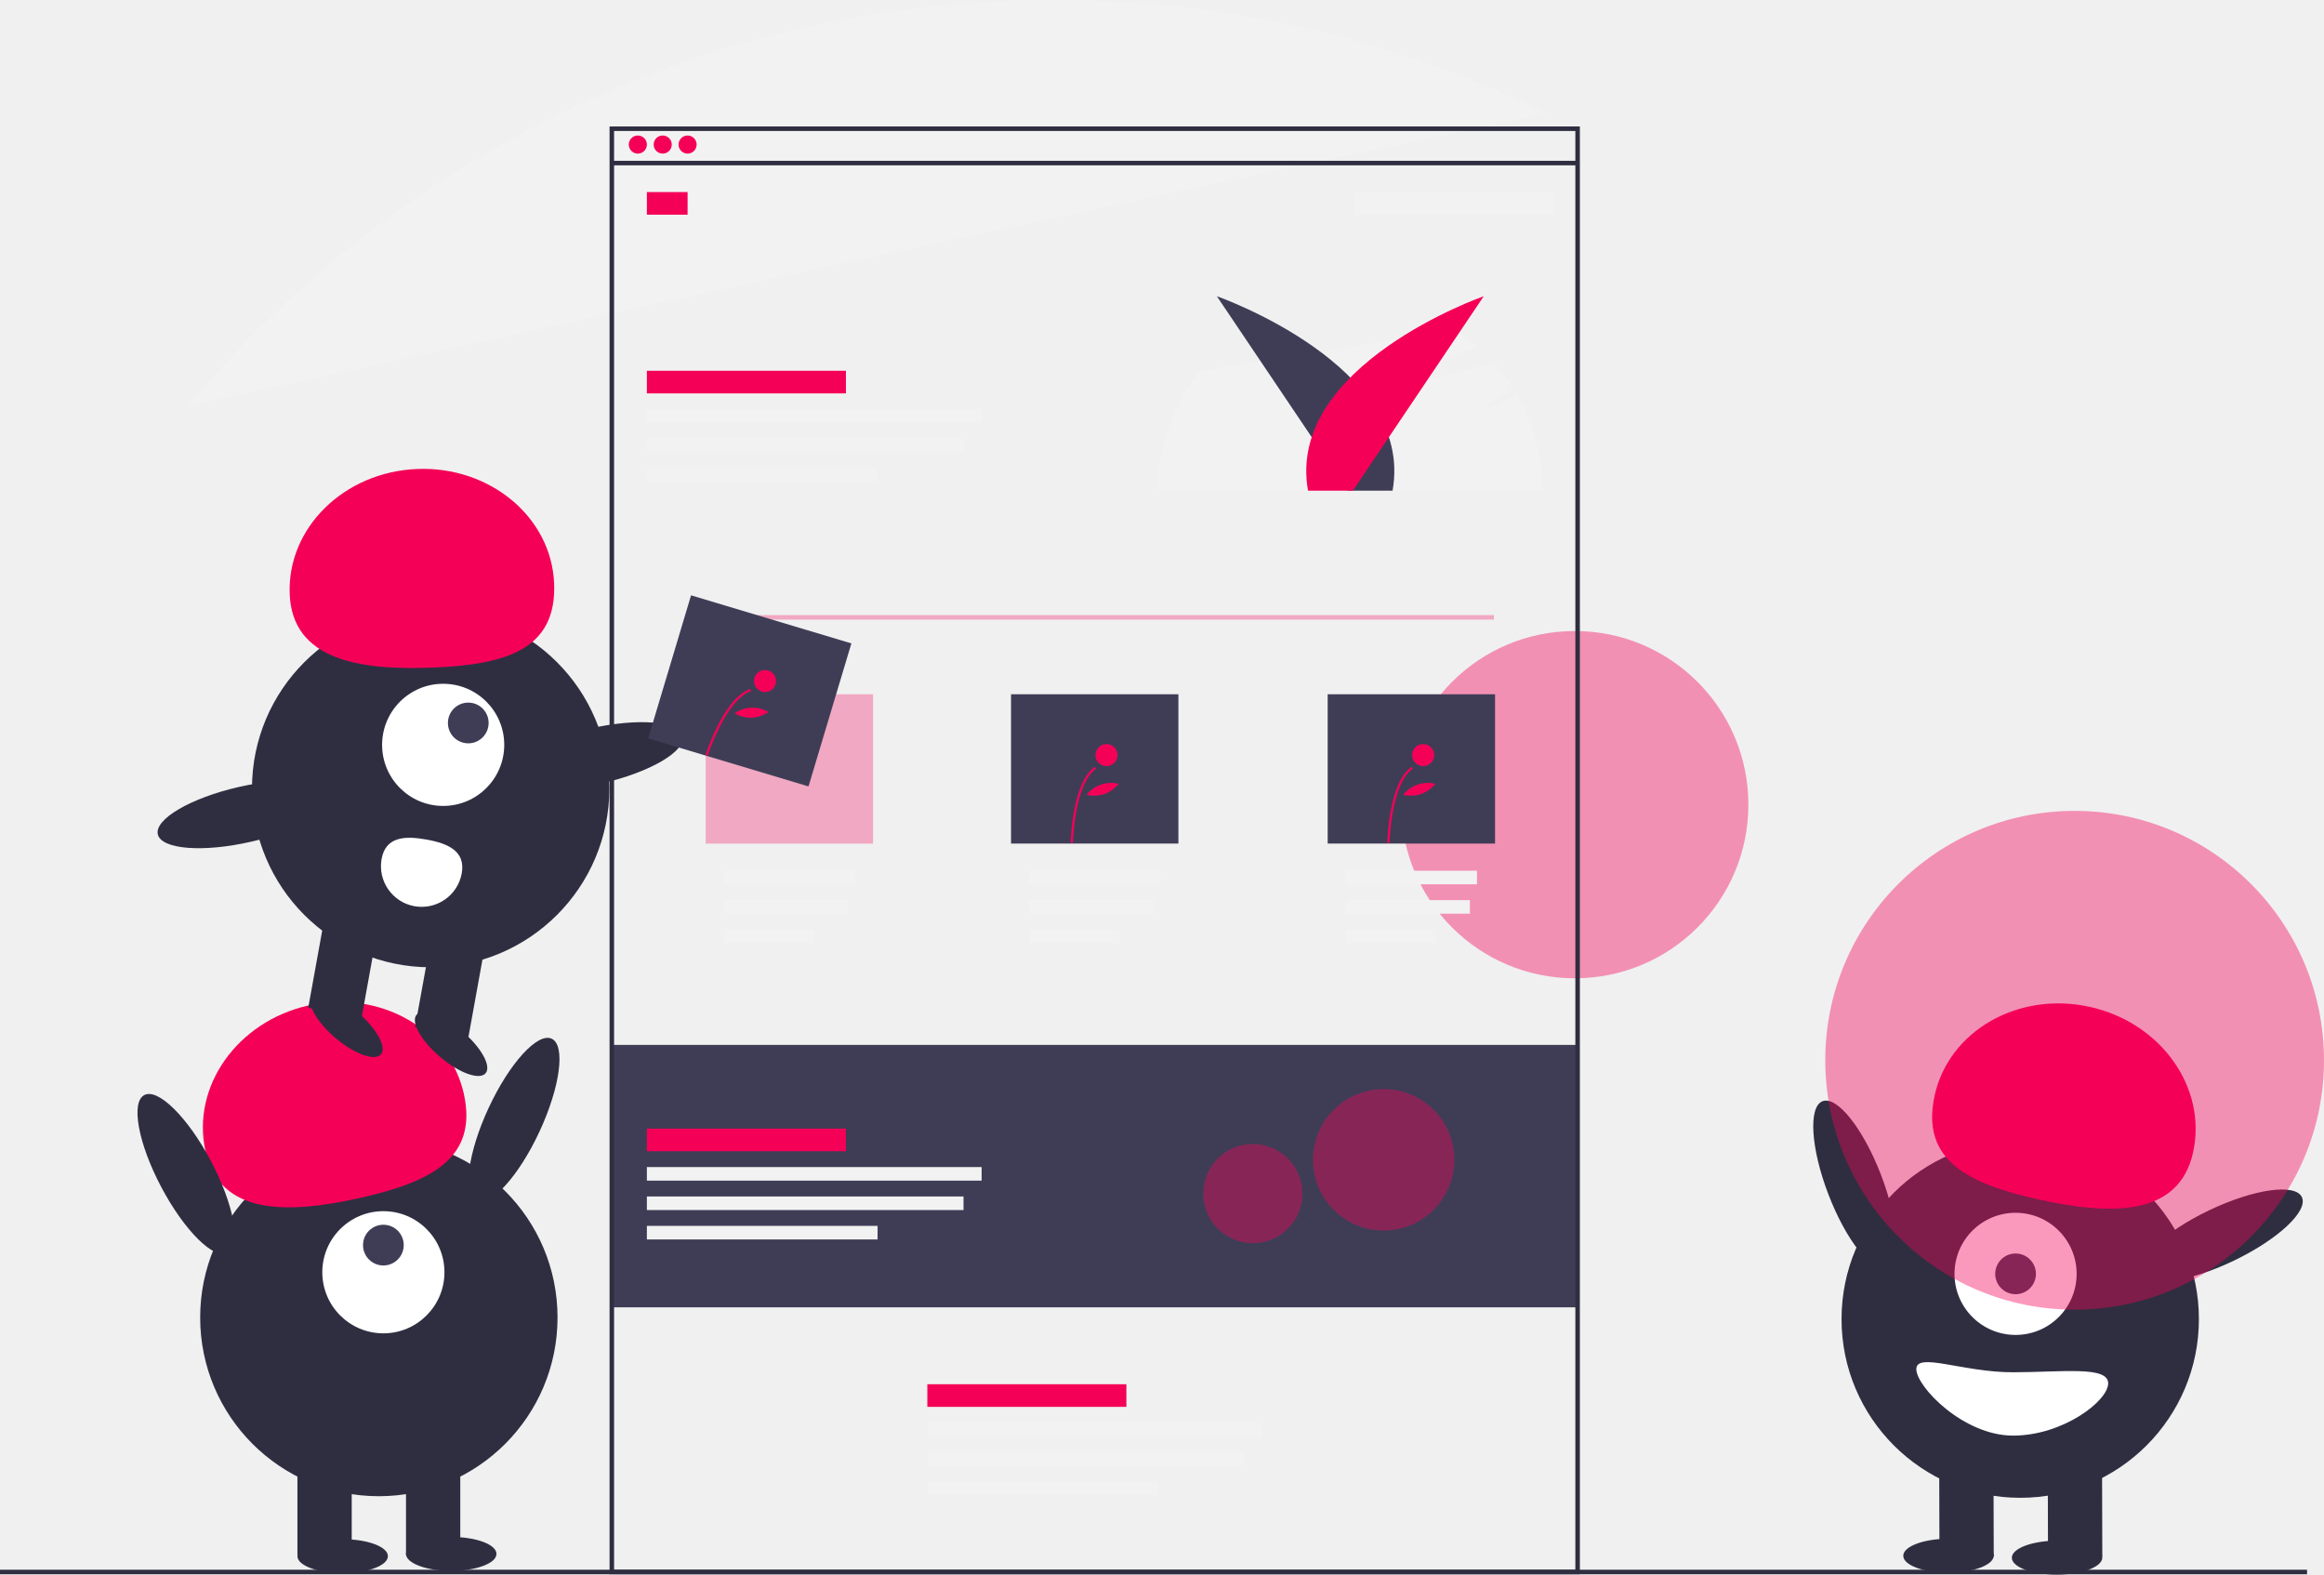
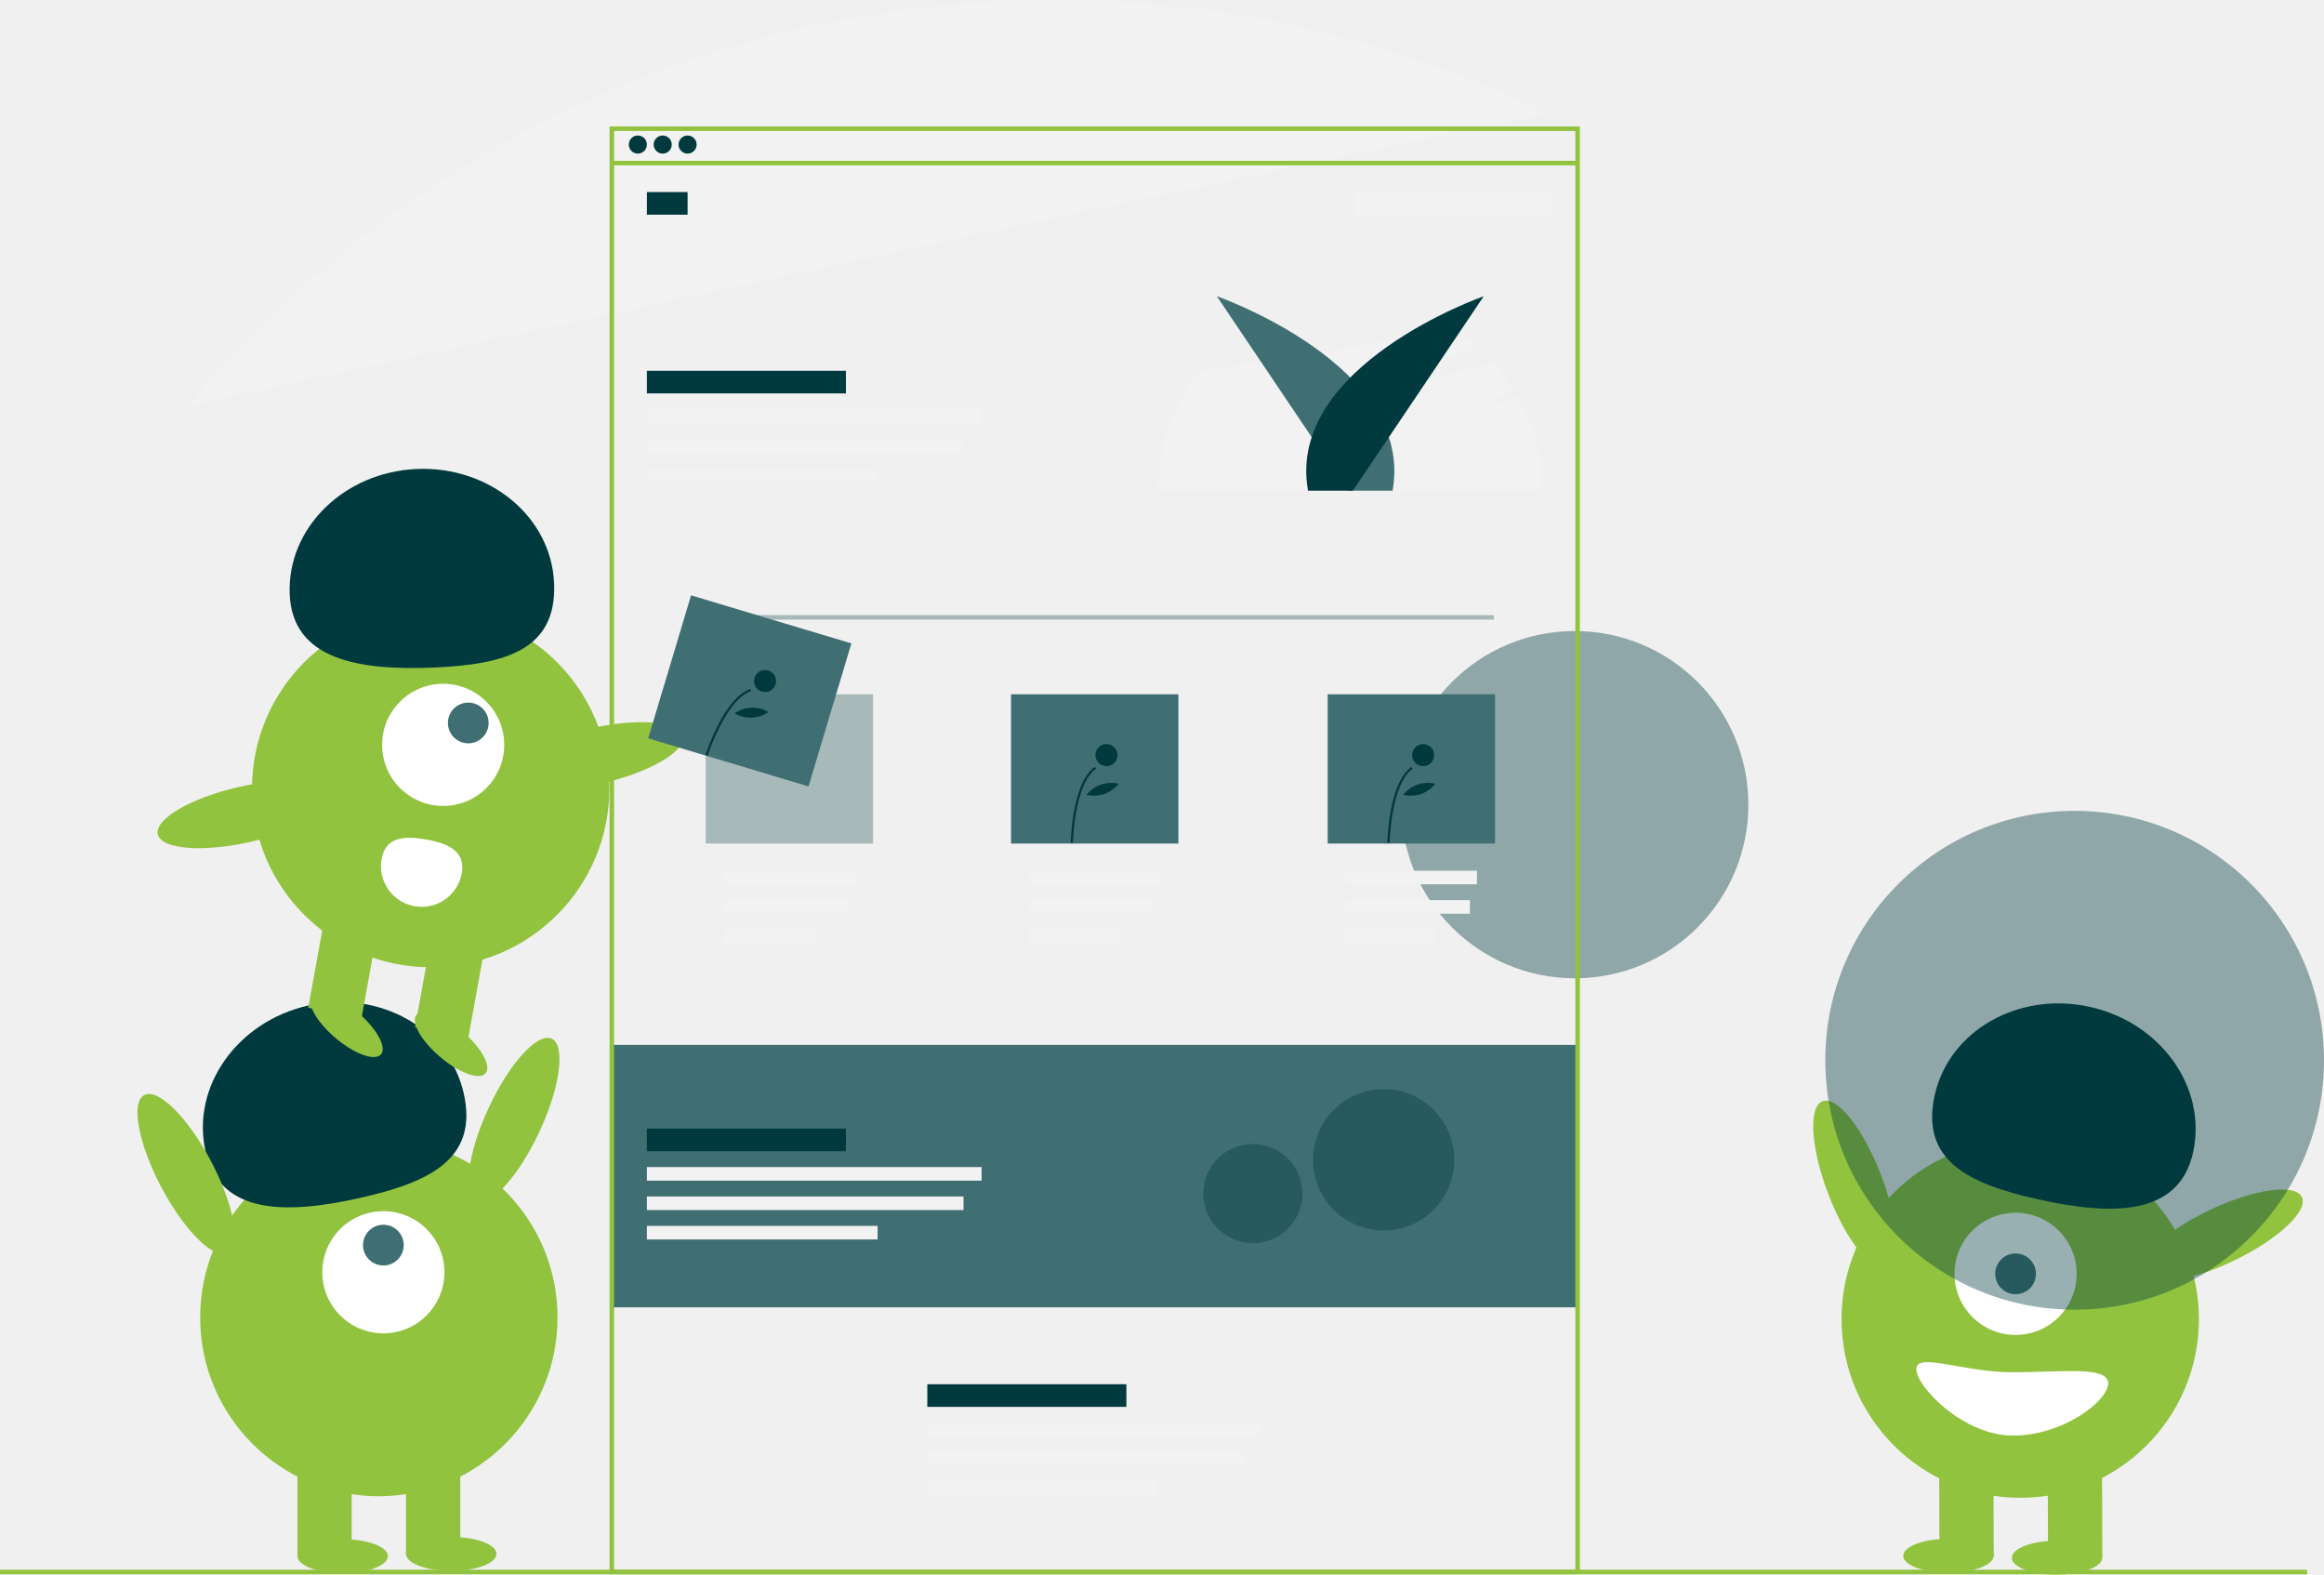
<svg xmlns="http://www.w3.org/2000/svg" data-name="Layer 1" width="1027.496" height="696.059" viewBox="0 0 1027.496 696.059">
-   <circle cx="696.248" cy="355.702" r="76.752" fill="#f50057" opacity="0.4" />
-   <rect x="270" y="461.902" width="428" height="116" fill="#3f3d56" />
+   <circle cx="696.248" cy="355.702" r="76.752" fill="#00393e" opacity="0.4" />
+   <rect x="270" y="461.902" width="428" height="116" fill="#406f73" />
  <path d="M756.839,276.477l-17.09,8.088,15.125-11.31a85.352,85.352,0,0,0-8.258-10.867L672.499,280.81l66.948-25.538a85.339,85.339,0,0,0-9.722-7.41L616.789,266.052a84.639,84.639,0,0,0-18.537,52.82h170A84.594,84.594,0,0,0,756.839,276.477Z" transform="translate(-86.2521 -101.9706)" fill="#f2f2f2" />
  <path d="M770.375,152.166A495.972,495.972,0,0,0,552.252,101.971c-153.83,0-291.361,69.753-382.71,179.349C325.968,247.045,598.319,187.714,770.375,152.166Z" transform="translate(-86.2521 -101.9706)" fill="#f2f2f2" />
-   <rect y="693.902" width="1020" height="2" fill="#2f2e41" />
-   <path d="M682.116,318.873,624.252,232.922s87.631,30.593,77.686,85.951Z" transform="translate(-86.2521 -101.9706)" fill="#3f3d56" />
-   <path d="M684.388,318.873l57.864-85.951s-87.631,30.593-77.686,85.951Z" transform="translate(-86.2521 -101.9706)" fill="#f50057" />
-   <path d="M784.752,797.873h-429v-640h429Zm-427-2h425v-636h-425Z" transform="translate(-86.2521 -101.9706)" fill="#2f2e41" />
-   <rect x="271" y="71.083" width="427" height="2" fill="#2f2e41" />
-   <circle cx="282" cy="63.902" r="4" fill="#f50057" />
-   <circle cx="293" cy="63.902" r="4" fill="#f50057" />
-   <circle cx="304" cy="63.902" r="4" fill="#f50057" />
-   <rect x="286" y="84.902" width="18" height="10" fill="#f50057" />
-   <rect x="286" y="163.902" width="88" height="10" fill="#f50057" />
+   <rect y="693.902" width="1020" height="2" fill="#91c33e" />
+   <path d="M682.116,318.873,624.252,232.922s87.631,30.593,77.686,85.951Z" transform="translate(-86.2521 -101.9706)" fill="#406f73" />
+   <path d="M684.388,318.873l57.864-85.951s-87.631,30.593-77.686,85.951Z" transform="translate(-86.2521 -101.9706)" fill="#00393e" />
+   <path d="M784.752,797.873h-429v-640h429Zm-427-2h425v-636h-425Z" transform="translate(-86.2521 -101.9706)" fill="#91c33e" />
+   <rect x="271" y="71.083" width="427" height="2" fill="#91c33e" />
+   <circle cx="282" cy="63.902" r="4" fill="#00393e" />
+   <circle cx="293" cy="63.902" r="4" fill="#00393e" />
+   <circle cx="304" cy="63.902" r="4" fill="#00393e" />
+   <rect x="286" y="84.902" width="18" height="10" fill="#00393e" />
+   <rect x="286" y="163.902" width="88" height="10" fill="#00393e" />
  <rect x="685.252" y="186.873" width="88" height="10" transform="translate(1372.252 281.7745) rotate(-180)" fill="#f2f2f2" />
  <rect x="286" y="180.902" width="148" height="6" fill="#f2f2f2" />
  <rect x="286" y="193.902" width="140" height="6" fill="#f2f2f2" />
  <rect x="286" y="206.902" width="102" height="6" fill="#f2f2f2" />
  <rect x="320" y="384.902" width="58" height="6" fill="#f2f2f2" />
  <rect x="320" y="397.902" width="54.865" height="6" fill="#f2f2f2" />
  <rect x="320" y="410.902" width="39.973" height="6" fill="#f2f2f2" />
  <rect x="455" y="384.902" width="58" height="6" fill="#f2f2f2" />
  <rect x="455" y="397.902" width="54.865" height="6" fill="#f2f2f2" />
  <rect x="455" y="410.902" width="39.973" height="6" fill="#f2f2f2" />
  <rect x="595" y="384.902" width="58" height="6" fill="#f2f2f2" />
  <rect x="595" y="397.902" width="54.865" height="6" fill="#f2f2f2" />
  <rect x="595" y="410.902" width="39.973" height="6" fill="#f2f2f2" />
-   <rect x="410" y="611.902" width="88" height="10" fill="#f50057" />
+   <rect x="410" y="611.902" width="88" height="10" fill="#00393e" />
  <rect x="410" y="628.902" width="148" height="6" fill="#f2f2f2" />
  <rect x="410" y="641.902" width="140" height="6" fill="#f2f2f2" />
  <rect x="410" y="654.902" width="102" height="6" fill="#f2f2f2" />
-   <rect x="312.5" y="271.902" width="348" height="2" fill="#f50057" opacity="0.3" />
-   <rect x="312" y="306.902" width="74" height="66" fill="#f50057" opacity="0.3" />
-   <rect x="447" y="306.902" width="74" height="66" fill="#3f3d56" />
-   <rect x="587" y="306.902" width="74" height="66" fill="#3f3d56" />
-   <path d="M560.611,474.595l-.976-.019c.021-1.081.631-26.561,10.662-33.604l.561.799C561.231,448.53,560.615,474.335,560.611,474.595Z" transform="translate(-86.2521 -101.9706)" fill="#f50057" />
-   <circle cx="489.206" cy="333.798" r="4.881" fill="#f50057" />
-   <path d="M574.471,453.004a15.198,15.198,0,0,1-7.841.339,13.85,13.85,0,0,1,14.24-4.884A15.198,15.198,0,0,1,574.471,453.004Z" transform="translate(-86.2521 -101.9706)" fill="#f50057" />
-   <path d="M700.611,474.595l-.976-.019c.021-1.081.631-26.561,10.662-33.604l.561.799C701.231,448.53,700.615,474.335,700.611,474.595Z" transform="translate(-86.2521 -101.9706)" fill="#f50057" />
-   <circle cx="629.206" cy="333.798" r="4.881" fill="#f50057" />
-   <path d="M714.471,453.004a15.198,15.198,0,0,1-7.841.339,13.85,13.85,0,0,1,14.24-4.884A15.198,15.198,0,0,1,714.471,453.004Z" transform="translate(-86.2521 -101.9706)" fill="#f50057" />
-   <rect x="286" y="498.902" width="88" height="10" fill="#f50057" />
+   <rect x="312.5" y="271.902" width="348" height="2" fill="#00393e" opacity="0.3" />
+   <rect x="312" y="306.902" width="74" height="66" fill="#00393e" opacity="0.3" />
+   <rect x="447" y="306.902" width="74" height="66" fill="#406f73" />
+   <rect x="587" y="306.902" width="74" height="66" fill="#406f73" />
+   <path d="M560.611,474.595l-.976-.019c.021-1.081.631-26.561,10.662-33.604l.561.799C561.231,448.53,560.615,474.335,560.611,474.595Z" transform="translate(-86.2521 -101.9706)" fill="#00393e" />
+   <circle cx="489.206" cy="333.798" r="4.881" fill="#00393e" />
+   <path d="M574.471,453.004a15.198,15.198,0,0,1-7.841.339,13.85,13.85,0,0,1,14.24-4.884A15.198,15.198,0,0,1,574.471,453.004Z" transform="translate(-86.2521 -101.9706)" fill="#00393e" />
+   <path d="M700.611,474.595l-.976-.019c.021-1.081.631-26.561,10.662-33.604l.561.799C701.231,448.53,700.615,474.335,700.611,474.595Z" transform="translate(-86.2521 -101.9706)" fill="#00393e" />
+   <circle cx="629.206" cy="333.798" r="4.881" fill="#00393e" />
+   <path d="M714.471,453.004a15.198,15.198,0,0,1-7.841.339,13.85,13.85,0,0,1,14.24-4.884A15.198,15.198,0,0,1,714.471,453.004Z" transform="translate(-86.2521 -101.9706)" fill="#00393e" />
+   <rect x="286" y="498.902" width="88" height="10" fill="#00393e" />
  <rect x="286" y="515.902" width="148" height="6" fill="#f2f2f2" />
  <rect x="286" y="528.902" width="140" height="6" fill="#f2f2f2" />
  <rect x="286" y="541.902" width="102" height="6" fill="#f2f2f2" />
-   <circle cx="611.752" cy="512.702" r="31.248" fill="#f50057" opacity="0.4" />
-   <circle cx="553.92" cy="527.626" r="21.92" fill="#f50057" opacity="0.4" />
-   <circle cx="167.5" cy="582.402" r="79" fill="#2f2e41" />
-   <rect x="131.5" y="644.402" width="24" height="43" fill="#2f2e41" />
-   <rect x="179.5" y="644.402" width="24" height="43" fill="#2f2e41" />
-   <ellipse cx="151.5" cy="687.902" rx="20" ry="7.5" fill="#2f2e41" />
-   <ellipse cx="199.5" cy="686.902" rx="20" ry="7.5" fill="#2f2e41" />
+   <circle cx="611.752" cy="512.702" r="31.248" fill="#00393e" opacity="0.4" />
+   <circle cx="553.92" cy="527.626" r="21.92" fill="#00393e" opacity="0.4" />
+   <circle cx="167.5" cy="582.402" r="79" fill="#91c33e" />
+   <rect x="131.5" y="644.402" width="24" height="43" fill="#91c33e" />
+   <rect x="179.5" y="644.402" width="24" height="43" fill="#91c33e" />
+   <ellipse cx="151.5" cy="687.902" rx="20" ry="7.5" fill="#91c33e" />
+   <ellipse cx="199.5" cy="686.902" rx="20" ry="7.5" fill="#91c33e" />
  <circle cx="169.5" cy="562.402" r="27" fill="#fff" />
-   <circle cx="169.5" cy="550.402" r="9" fill="#3f3d56" />
-   <path d="M177.119,610.905c-6.379-28.568,14.012-57.434,45.544-64.475s62.265,10.41,68.644,38.978-14.519,39.104-46.051,46.145S183.498,639.472,177.119,610.905Z" transform="translate(-86.2521 -101.9706)" fill="#f50057" />
-   <ellipse cx="313.528" cy="596.957" rx="39.5" ry="12.4" transform="translate(-446.2098 527.7579) rotate(-65.07683)" fill="#2f2e41" />
-   <ellipse cx="168.528" cy="620.957" rx="12.4" ry="39.5" transform="translate(-357.1725 49.01394) rotate(-27.89329)" fill="#2f2e41" />
-   <ellipse cx="906.255" cy="625.623" rx="12.4" ry="39.5" transform="translate(-250.6156 265.819) rotate(-21.07832)" fill="#2f2e41" />
-   <circle cx="893.19" cy="583.104" r="79" fill="#2f2e41" />
-   <rect x="991.675" y="747.007" width="24" height="43" transform="matrix(-1, 0.0028, -0.0028, -1, 1923.247, 1432.229)" fill="#2f2e41" />
-   <rect x="943.676" y="747.141" width="24" height="43" transform="translate(1827.248 1432.632) rotate(179.8395)" fill="#2f2e41" />
-   <ellipse cx="995.737" cy="790.529" rx="20" ry="7.5" transform="translate(-88.46246 -99.17847) rotate(-0.16049)" fill="#2f2e41" />
-   <ellipse cx="947.734" cy="789.664" rx="20" ry="7.5" transform="translate(-88.46023 -99.31292) rotate(-0.16049)" fill="#2f2e41" />
+   <circle cx="169.5" cy="550.402" r="9" fill="#406f73" />
+   <path d="M177.119,610.905c-6.379-28.568,14.012-57.434,45.544-64.475s62.265,10.41,68.644,38.978-14.519,39.104-46.051,46.145S183.498,639.472,177.119,610.905Z" transform="translate(-86.2521 -101.9706)" fill="#00393e" />
+   <ellipse cx="313.528" cy="596.957" rx="39.5" ry="12.4" transform="translate(-446.2098 527.7579) rotate(-65.07683)" fill="#91c33e" />
+   <ellipse cx="168.528" cy="620.957" rx="12.4" ry="39.5" transform="translate(-357.1725 49.01394) rotate(-27.89329)" fill="#91c33e" />
+   <ellipse cx="906.255" cy="625.623" rx="12.4" ry="39.5" transform="translate(-250.6156 265.819) rotate(-21.07832)" fill="#91c33e" />
+   <circle cx="893.19" cy="583.104" r="79" fill="#91c33e" />
+   <rect x="991.675" y="747.007" width="24" height="43" transform="matrix(-1, 0.0028, -0.0028, -1, 1923.247, 1432.229)" fill="#91c33e" />
+   <rect x="943.676" y="747.141" width="24" height="43" transform="translate(1827.248 1432.632) rotate(179.8395)" fill="#91c33e" />
+   <ellipse cx="995.737" cy="790.529" rx="20" ry="7.5" transform="translate(-88.46246 -99.17847) rotate(-0.16049)" fill="#91c33e" />
+   <ellipse cx="947.734" cy="789.664" rx="20" ry="7.5" transform="translate(-88.46023 -99.31292) rotate(-0.16049)" fill="#91c33e" />
  <circle cx="891.134" cy="563.109" r="27" fill="#fff" />
-   <circle cx="891.134" cy="563.109" r="9" fill="#3f3d56" />
-   <path d="M1055.868,611.392c6.299-28.585-14.173-57.394-45.724-64.347s-62.236,10.584-68.535,39.17,14.628,39.063,46.18,46.015S1049.569,639.978,1055.868,611.392Z" transform="translate(-86.2521 -101.9706)" fill="#f50057" />
-   <ellipse cx="1068.319" cy="648.169" rx="39.5" ry="12.4" transform="translate(-261.3017 421.8477) rotate(-25.53475)" fill="#2f2e41" />
+   <circle cx="891.134" cy="563.109" r="9" fill="#406f73" />
+   <path d="M1055.868,611.392c6.299-28.585-14.173-57.394-45.724-64.347s-62.236,10.584-68.535,39.17,14.628,39.063,46.18,46.015S1049.569,639.978,1055.868,611.392Z" transform="translate(-86.2521 -101.9706)" fill="#00393e" />
+   <ellipse cx="1068.319" cy="648.169" rx="39.5" ry="12.4" transform="translate(-261.3017 421.8477) rotate(-25.53475)" fill="#91c33e" />
  <path d="M1018.326,713.466c.022,7.732-19.844,23.056-41.935,23.118s-42.865-21.648-42.887-29.38,20.717,1.442,42.809,1.38S1018.304,705.734,1018.326,713.466Z" transform="translate(-86.2521 -101.9706)" fill="#fff" />
-   <circle cx="917.248" cy="468.702" r="110.248" fill="#f50057" opacity="0.4" />
-   <circle cx="190.405" cy="348.59" r="79" fill="#2f2e41" />
-   <rect x="226.167" y="506.95" width="24" height="43" transform="translate(11.69174 -135.9442) rotate(10.26106)" fill="#2f2e41" />
-   <rect x="273.399" y="515.501" width="24" height="43" transform="translate(13.97028 -144.2211) rotate(10.26106)" fill="#2f2e41" />
-   <ellipse cx="285.687" cy="563.475" rx="7.5" ry="20" transform="translate(-415.1887 315.3571) rotate(-49.73894)" fill="#2f2e41" />
-   <ellipse cx="239.439" cy="555.103" rx="7.5" ry="20" transform="translate(-425.1591 277.1032) rotate(-49.73894)" fill="#2f2e41" />
+   <circle cx="917.248" cy="468.702" r="110.248" fill="#00393e" opacity="0.4" />
+   <circle cx="190.405" cy="348.59" r="79" fill="#91c33e" />
+   <rect x="226.167" y="506.95" width="24" height="43" transform="translate(11.69174 -135.9442) rotate(10.26106)" fill="#91c33e" />
+   <rect x="273.399" y="515.501" width="24" height="43" transform="translate(13.97028 -144.2211) rotate(10.26106)" fill="#91c33e" />
+   <ellipse cx="285.687" cy="563.475" rx="7.5" ry="20" transform="translate(-415.1887 315.3571) rotate(-49.73894)" fill="#91c33e" />
+   <ellipse cx="239.439" cy="555.103" rx="7.5" ry="20" transform="translate(-425.1591 277.1032) rotate(-49.73894)" fill="#91c33e" />
  <circle cx="195.936" cy="329.266" r="27" fill="#fff" />
-   <circle cx="207.032" cy="319.588" r="9" fill="#3f3d56" />
-   <path d="M214.337,364.617c-1.188-29.247,24.019-54.019,56.301-55.331s59.415,21.335,60.603,50.582-21.252,35.892-53.534,37.203S215.525,393.864,214.337,364.617Z" transform="translate(-86.2521 -101.9706)" fill="#f50057" />
-   <ellipse cx="349.603" cy="436.168" rx="39.5" ry="12.4" transform="translate(-174.8644 -12.8362) rotate(-12.9101)" fill="#2f2e41" />
-   <ellipse cx="194.528" cy="461.957" rx="39.5" ry="12.4" transform="translate(-184.5461 -46.83125) rotate(-12.9101)" fill="#2f2e41" />
+   <circle cx="207.032" cy="319.588" r="9" fill="#406f73" />
+   <path d="M214.337,364.617c-1.188-29.247,24.019-54.019,56.301-55.331s59.415,21.335,60.603,50.582-21.252,35.892-53.534,37.203S215.525,393.864,214.337,364.617Z" transform="translate(-86.2521 -101.9706)" fill="#00393e" />
+   <ellipse cx="349.603" cy="436.168" rx="39.5" ry="12.4" transform="translate(-174.8644 -12.8362) rotate(-12.9101)" fill="#91c33e" />
+   <ellipse cx="194.528" cy="461.957" rx="39.5" ry="12.4" transform="translate(-184.5461 -46.83125) rotate(-12.9101)" fill="#91c33e" />
  <path d="M254.96,481.694a18,18,0,0,0,35.424,6.413c1.771-9.782-5.792-13.244-15.575-15.014S256.73,471.912,254.96,481.694Z" transform="translate(-86.2521 -101.9706)" fill="#fff" />
-   <rect x="380.752" y="374.373" width="74" height="66" transform="translate(48.33035 -204.7786) rotate(16.68876)" fill="#3f3d56" />
-   <path d="M399.12,435.948l-.93-.299c.331-1.03,8.232-25.261,19.863-29.127l.308.926C407.199,411.159,399.199,435.701,399.12,435.948Z" transform="translate(-86.2521 -101.9706)" fill="#f50057" />
-   <circle cx="338.24" cy="301.05" r="4.881" fill="#f50057" />
-   <path d="M418.597,419.247a15.198,15.198,0,0,1-7.608-1.928,13.85,13.85,0,0,1,15.043-.589A15.198,15.198,0,0,1,418.597,419.247Z" transform="translate(-86.2521 -101.9706)" fill="#f50057" />
+   <rect x="380.752" y="374.373" width="74" height="66" transform="translate(48.33035 -204.7786) rotate(16.68876)" fill="#406f73" />
+   <path d="M399.12,435.948l-.93-.299c.331-1.03,8.232-25.261,19.863-29.127l.308.926C407.199,411.159,399.199,435.701,399.12,435.948Z" transform="translate(-86.2521 -101.9706)" fill="#00393e" />
+   <circle cx="338.24" cy="301.05" r="4.881" fill="#00393e" />
+   <path d="M418.597,419.247a15.198,15.198,0,0,1-7.608-1.928,13.85,13.85,0,0,1,15.043-.589A15.198,15.198,0,0,1,418.597,419.247Z" transform="translate(-86.2521 -101.9706)" fill="#00393e" />
</svg>
